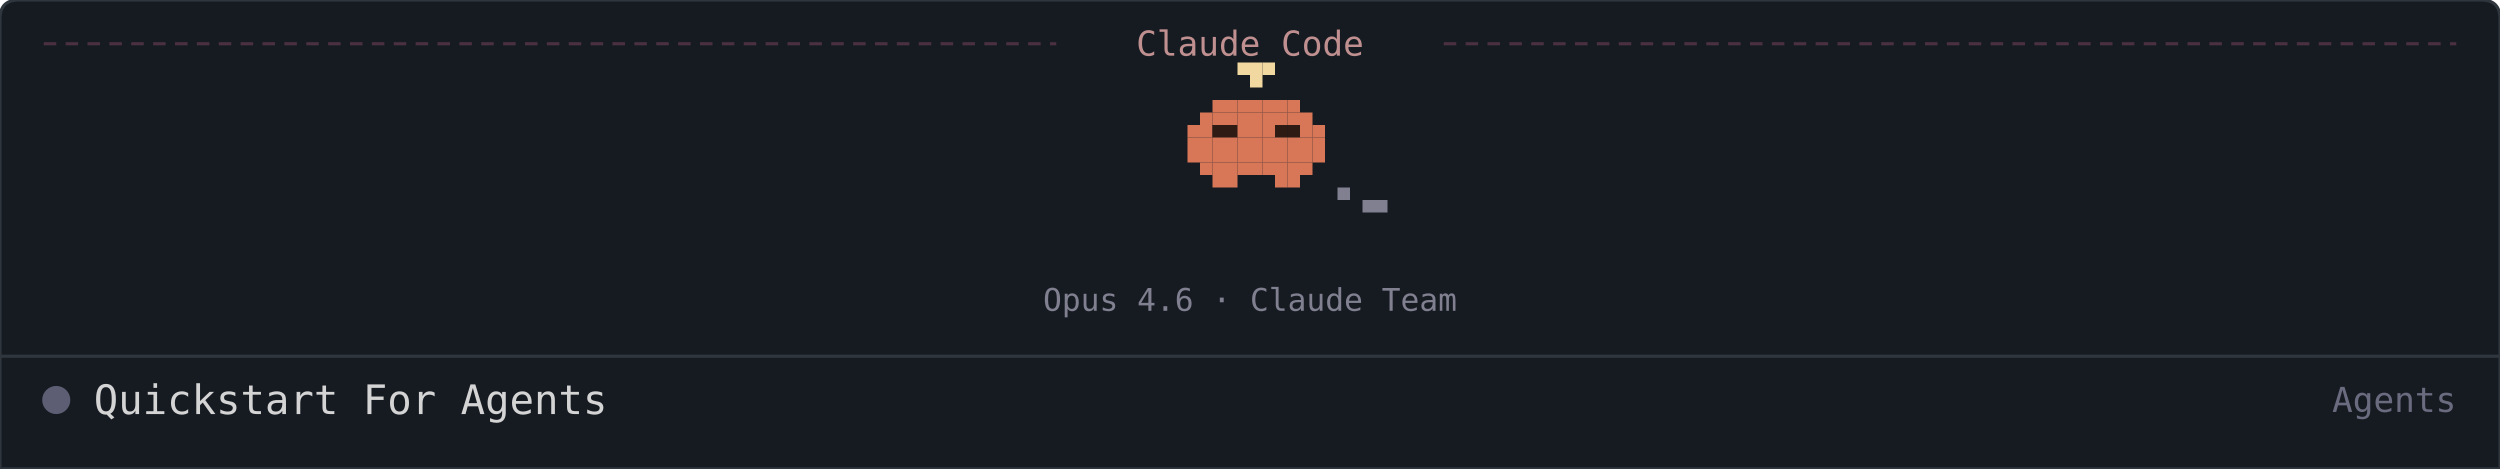
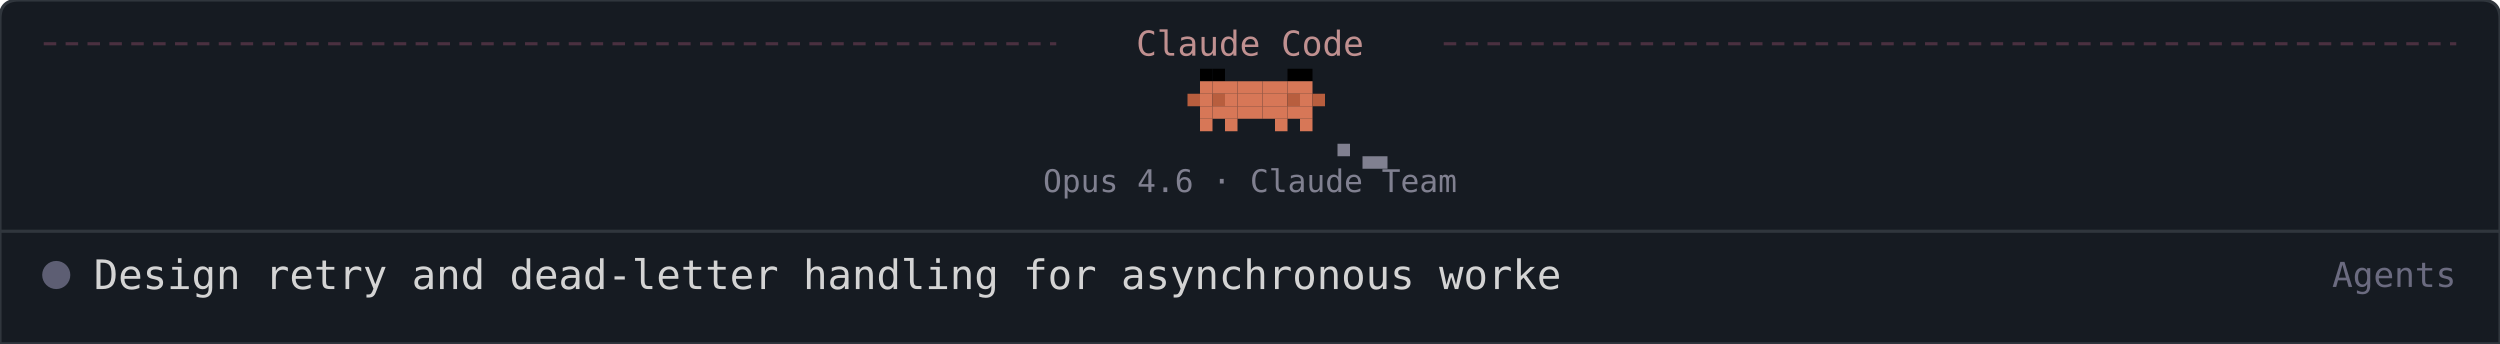
- <svg xmlns="http://www.w3.org/2000/svg" viewBox="0 0 800 150" role="img" aria-label="Quickstart For Agents">
-   <path d="M0,6 Q0,0 6,0 L794,0 Q800,0 800,6 L800,150 L0,150 Z" fill="#161b22" stroke="#30363d" stroke-width="1" />
+ <svg xmlns="http://www.w3.org/2000/svg" viewBox="0 0 800 110" role="img" aria-label="Design retry and dead-letter handling for asynchronous worke">
+   <path d="M0,6 Q0,0 6,0 L794,0 Q800,0 800,6 L800,110 L0,110 Z" fill="#161b22" stroke="#30363d" stroke-width="1" />
  <line x1="14" y1="14" x2="338" y2="14" stroke="#4a3040" stroke-dasharray="4,3" />
  <text x="400" y="14" fill="#c09090" font-family="'JetBrains Mono','Fira Code',monospace" font-size="11" font-weight="400" dominant-baseline="central" text-anchor="middle">Claude Code</text>
  <line x1="462" y1="14" x2="786" y2="14" stroke="#4a3040" stroke-dasharray="4,3" />
-   <rect x="396" y="20" width="4" height="4" fill="#F0D8A0" />
-   <rect x="400" y="20" width="4" height="4" fill="#F0D8A0" />
-   <rect x="404" y="20" width="4" height="4" fill="#F0D8A0" />
-   <rect x="400" y="24" width="4" height="4" fill="#F0D8A0" />
-   <rect x="388" y="32" width="4" height="4" fill="#D77757" />
-   <rect x="392" y="32" width="4" height="4" fill="#D77757" />
-   <rect x="396" y="32" width="4" height="4" fill="#D77757" />
-   <rect x="400" y="32" width="4" height="4" fill="#D77757" />
-   <rect x="404" y="32" width="4" height="4" fill="#D77757" />
-   <rect x="408" y="32" width="4" height="4" fill="#D77757" />
-   <rect x="412" y="32" width="4" height="4" fill="#D77757" />
-   <rect x="384" y="36" width="4" height="4" fill="#D77757" />
-   <rect x="388" y="36" width="4" height="4" fill="#D77757" />
-   <rect x="392" y="36" width="4" height="4" fill="#D77757" />
-   <rect x="396" y="36" width="4" height="4" fill="#D77757" />
-   <rect x="400" y="36" width="4" height="4" fill="#D77757" />
-   <rect x="404" y="36" width="4" height="4" fill="#D77757" />
-   <rect x="408" y="36" width="4" height="4" fill="#D77757" />
-   <rect x="412" y="36" width="4" height="4" fill="#D77757" />
-   <rect x="416" y="36" width="4" height="4" fill="#D77757" />
-   <rect x="380" y="40" width="4" height="4" fill="#D77757" />
-   <rect x="384" y="40" width="4" height="4" fill="#D77757" />
-   <rect x="388" y="40" width="4" height="4" fill="#2D1B14" />
-   <rect x="392" y="40" width="4" height="4" fill="#2D1B14" />
-   <rect x="396" y="40" width="4" height="4" fill="#D77757" />
-   <rect x="400" y="40" width="4" height="4" fill="#D77757" />
-   <rect x="404" y="40" width="4" height="4" fill="#D77757" />
-   <rect x="408" y="40" width="4" height="4" fill="#2D1B14" />
-   <rect x="412" y="40" width="4" height="4" fill="#2D1B14" />
-   <rect x="416" y="40" width="4" height="4" fill="#D77757" />
-   <rect x="420" y="40" width="4" height="4" fill="#D77757" />
-   <rect x="380" y="44" width="4" height="4" fill="#D77757" />
-   <rect x="384" y="44" width="4" height="4" fill="#D77757" />
-   <rect x="388" y="44" width="4" height="4" fill="#D77757" />
-   <rect x="392" y="44" width="4" height="4" fill="#D77757" />
-   <rect x="396" y="44" width="4" height="4" fill="#D77757" />
-   <rect x="400" y="44" width="4" height="4" fill="#D77757" />
-   <rect x="404" y="44" width="4" height="4" fill="#D77757" />
-   <rect x="408" y="44" width="4" height="4" fill="#D77757" />
-   <rect x="412" y="44" width="4" height="4" fill="#D77757" />
-   <rect x="416" y="44" width="4" height="4" fill="#D77757" />
-   <rect x="420" y="44" width="4" height="4" fill="#D77757" />
-   <rect x="380" y="48" width="4" height="4" fill="#D77757" />
-   <rect x="384" y="48" width="4" height="4" fill="#D77757" />
-   <rect x="388" y="48" width="4" height="4" fill="#D77757" />
-   <rect x="392" y="48" width="4" height="4" fill="#D77757" />
-   <rect x="396" y="48" width="4" height="4" fill="#D77757" />
-   <rect x="400" y="48" width="4" height="4" fill="#D77757" />
-   <rect x="404" y="48" width="4" height="4" fill="#D77757" />
-   <rect x="408" y="48" width="4" height="4" fill="#D77757" />
-   <rect x="412" y="48" width="4" height="4" fill="#D77757" />
-   <rect x="416" y="48" width="4" height="4" fill="#D77757" />
-   <rect x="420" y="48" width="4" height="4" fill="#D77757" />
-   <rect x="384" y="52" width="4" height="4" fill="#D77757" />
-   <rect x="388" y="52" width="4" height="4" fill="#D77757" />
-   <rect x="392" y="52" width="4" height="4" fill="#D77757" />
-   <rect x="396" y="52" width="4" height="4" fill="#D77757" />
-   <rect x="400" y="52" width="4" height="4" fill="#D77757" />
-   <rect x="404" y="52" width="4" height="4" fill="#D77757" />
-   <rect x="408" y="52" width="4" height="4" fill="#D77757" />
-   <rect x="412" y="52" width="4" height="4" fill="#D77757" />
-   <rect x="416" y="52" width="4" height="4" fill="#D77757" />
-   <rect x="388" y="56" width="4" height="4" fill="#D77757" />
-   <rect x="392" y="56" width="4" height="4" fill="#D77757" />
-   <rect x="408" y="56" width="4" height="4" fill="#D77757" />
-   <rect x="412" y="56" width="4" height="4" fill="#D77757" />
-   <rect x="428" y="60" width="4" height="4" fill="#808090" />
-   <rect x="436" y="64" width="4" height="4" fill="#808090" />
-   <rect x="440" y="64" width="4" height="4" fill="#808090" />
-   <text x="400" y="96" fill="#808090" font-family="'JetBrains Mono','Fira Code',monospace" font-size="10" font-weight="400" dominant-baseline="central" text-anchor="middle">Opus 4.6 · Claude Team</text>
-   <line x1="0" y1="114" x2="800" y2="114" stroke="#30363d" />
-   <circle cx="18" cy="128" r="4.5" fill="#7b7b95" opacity="0.7" />
-   <text x="30" y="128" fill="#d4d4d4" font-family="'JetBrains Mono','Fira Code',monospace" font-size="13" font-weight="400" dominant-baseline="central">Quickstart For Agents</text>
-   <text x="786" y="128" fill="#6b6b80" font-family="'JetBrains Mono','Fira Code',monospace" font-size="11" font-weight="400" dominant-baseline="central" text-anchor="end">Agents</text>
+   <rect x="384" y="22" width="4" height="4" fill="#000000" />
+   <rect x="388" y="22" width="4" height="4" fill="#000000" />
+   <rect x="412" y="22" width="4" height="4" fill="#000000" />
+   <rect x="416" y="22" width="4" height="4" fill="#000000" />
+   <rect x="384" y="26" width="4" height="4" fill="#D77757" />
+   <rect x="388" y="26" width="4" height="4" fill="#D77757" />
+   <rect x="392" y="26" width="4" height="4" fill="#D77757" />
+   <rect x="396" y="26" width="4" height="4" fill="#D77757" />
+   <rect x="400" y="26" width="4" height="4" fill="#D77757" />
+   <rect x="404" y="26" width="4" height="4" fill="#D77757" />
+   <rect x="408" y="26" width="4" height="4" fill="#D77757" />
+   <rect x="412" y="26" width="4" height="4" fill="#D77757" />
+   <rect x="416" y="26" width="4" height="4" fill="#D77757" />
+   <rect x="380" y="30" width="4" height="4" fill="#B85E3E" />
+   <rect x="384" y="30" width="4" height="4" fill="#D77757" />
+   <rect x="388" y="30" width="4" height="4" fill="#B85E3E" />
+   <rect x="392" y="30" width="4" height="4" fill="#D77757" />
+   <rect x="396" y="30" width="4" height="4" fill="#D77757" />
+   <rect x="400" y="30" width="4" height="4" fill="#D77757" />
+   <rect x="404" y="30" width="4" height="4" fill="#D77757" />
+   <rect x="408" y="30" width="4" height="4" fill="#D77757" />
+   <rect x="412" y="30" width="4" height="4" fill="#B85E3E" />
+   <rect x="416" y="30" width="4" height="4" fill="#D77757" />
+   <rect x="420" y="30" width="4" height="4" fill="#B85E3E" />
+   <rect x="384" y="34" width="4" height="4" fill="#D77757" />
+   <rect x="388" y="34" width="4" height="4" fill="#D77757" />
+   <rect x="392" y="34" width="4" height="4" fill="#D77757" />
+   <rect x="396" y="34" width="4" height="4" fill="#D77757" />
+   <rect x="400" y="34" width="4" height="4" fill="#D77757" />
+   <rect x="404" y="34" width="4" height="4" fill="#D77757" />
+   <rect x="408" y="34" width="4" height="4" fill="#D77757" />
+   <rect x="412" y="34" width="4" height="4" fill="#D77757" />
+   <rect x="416" y="34" width="4" height="4" fill="#D77757" />
+   <rect x="384" y="38" width="4" height="4" fill="#D77757" />
+   <rect x="392" y="38" width="4" height="4" fill="#D77757" />
+   <rect x="408" y="38" width="4" height="4" fill="#D77757" />
+   <rect x="416" y="38" width="4" height="4" fill="#D77757" />
+   <rect x="428" y="46" width="4" height="4" fill="#808090" />
+   <rect x="436" y="50" width="4" height="4" fill="#808090" />
+   <rect x="440" y="50" width="4" height="4" fill="#808090" />
+   <text x="400" y="58" fill="#808090" font-family="'JetBrains Mono','Fira Code',monospace" font-size="10" font-weight="400" dominant-baseline="central" text-anchor="middle">Opus 4.6 · Claude Team</text>
+   <line x1="0" y1="74" x2="800" y2="74" stroke="#30363d" />
+   <circle cx="18" cy="88" r="4.5" fill="#7b7b95" opacity="0.7" />
+   <text x="30" y="88" fill="#d4d4d4" font-family="'JetBrains Mono','Fira Code',monospace" font-size="13" font-weight="400" dominant-baseline="central">Design retry and dead-letter handling for asynchronous worke</text>
+   <text x="786" y="88" fill="#6b6b80" font-family="'JetBrains Mono','Fira Code',monospace" font-size="11" font-weight="400" dominant-baseline="central" text-anchor="end">Agents</text>
</svg>
